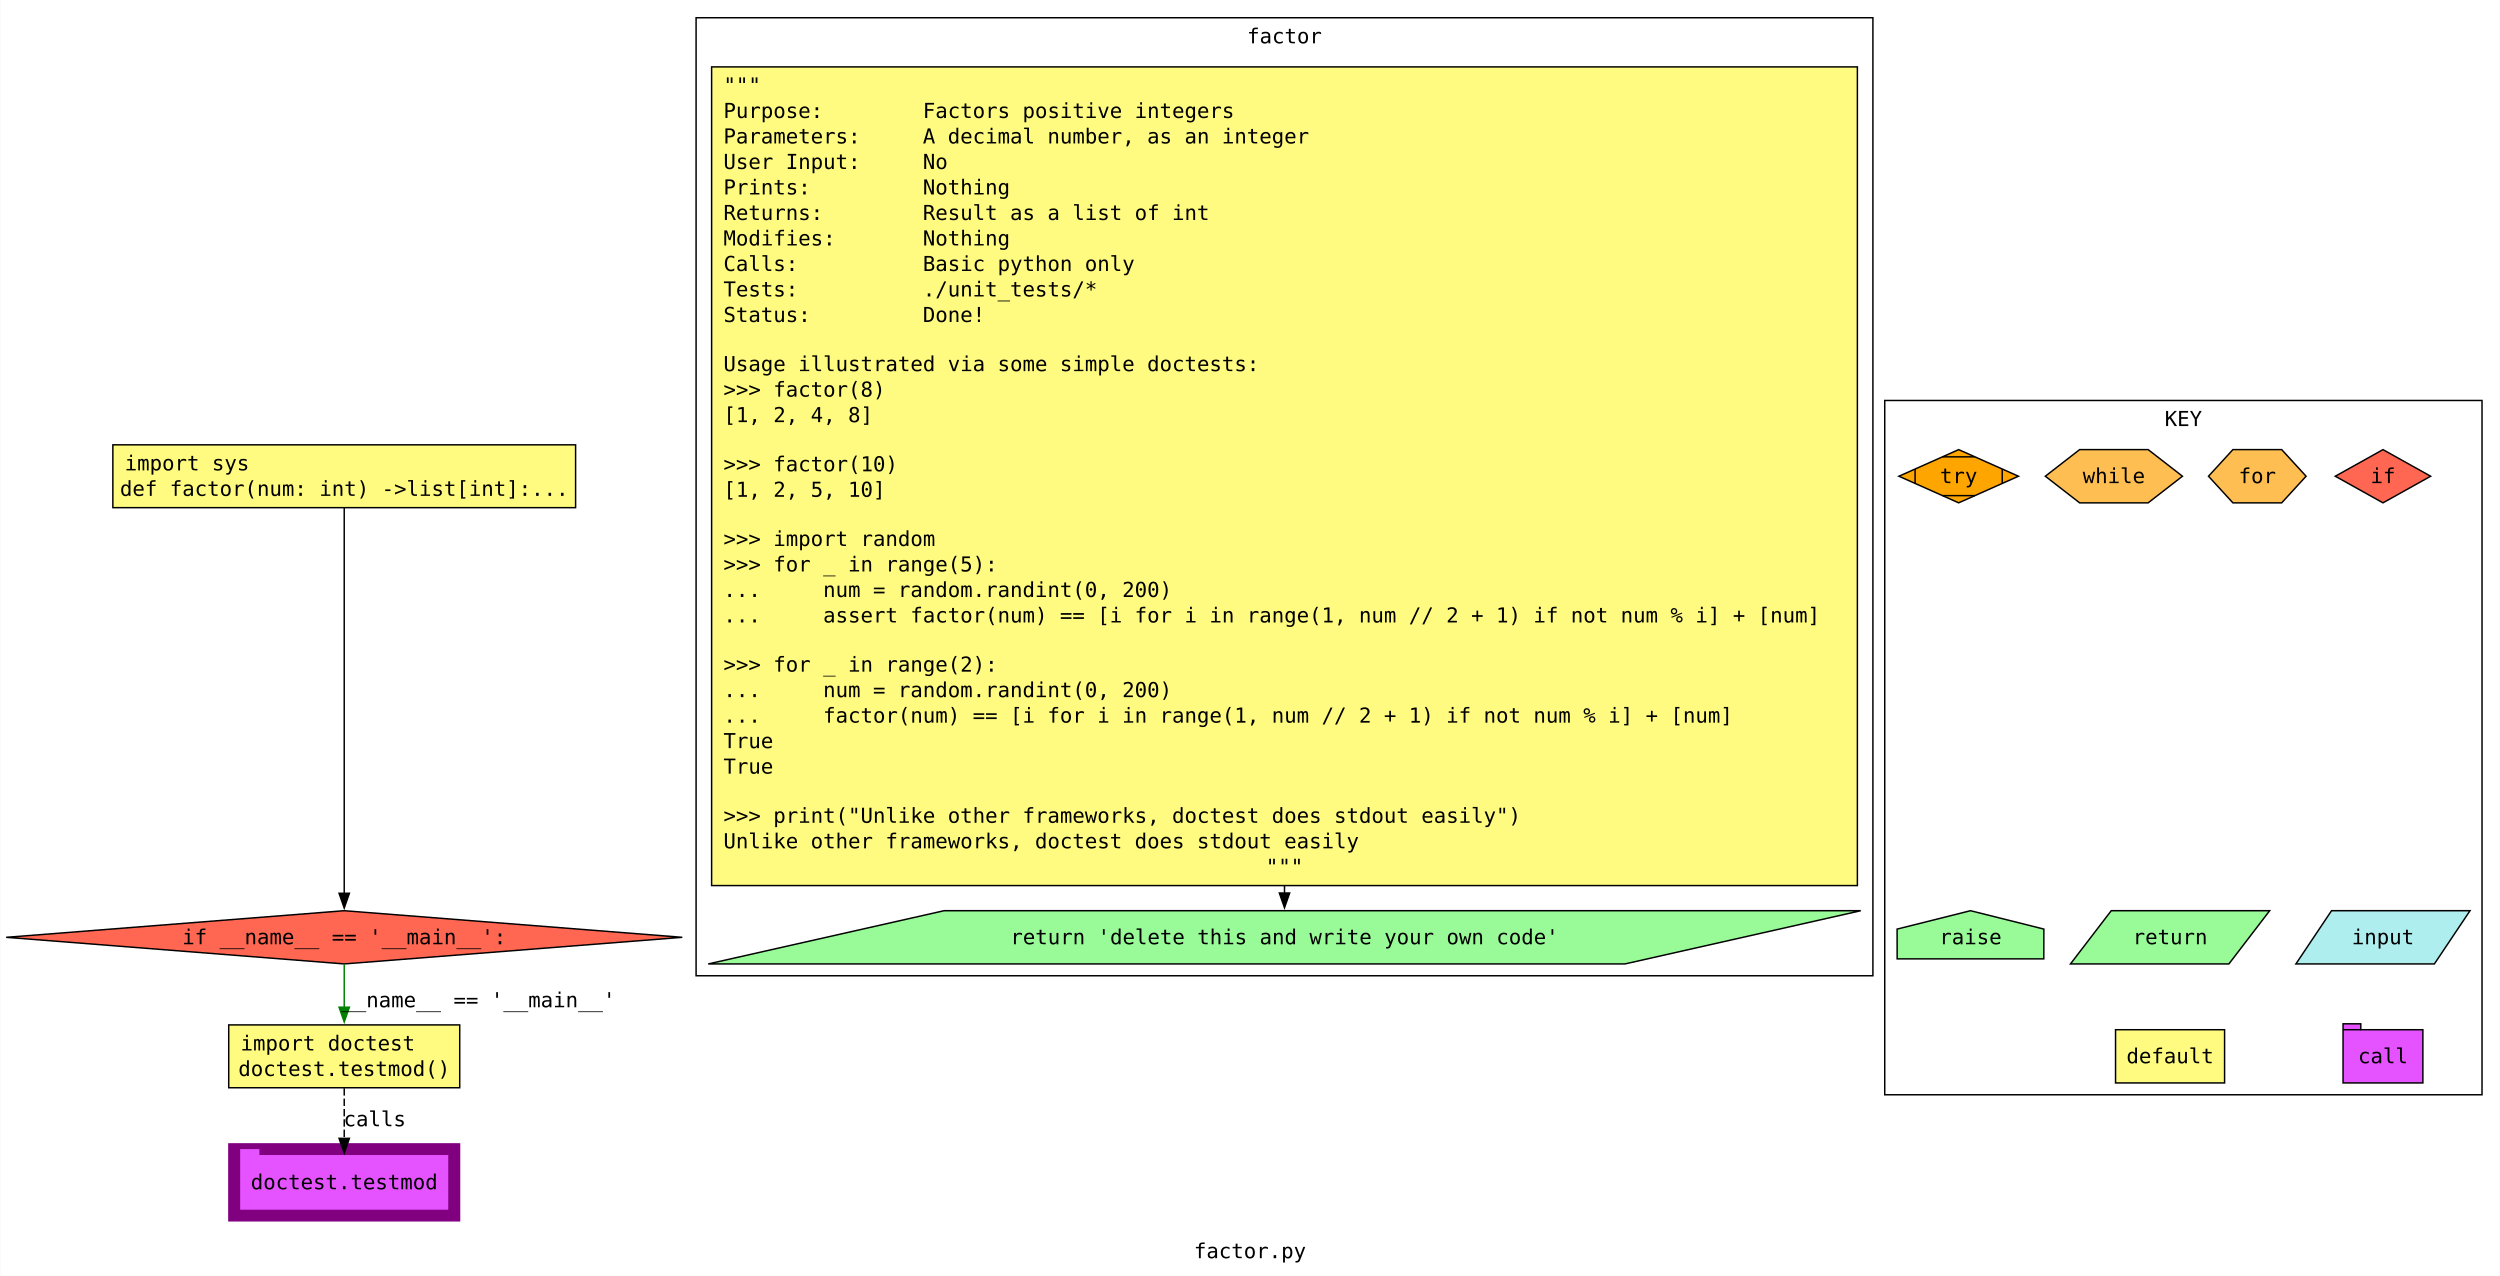
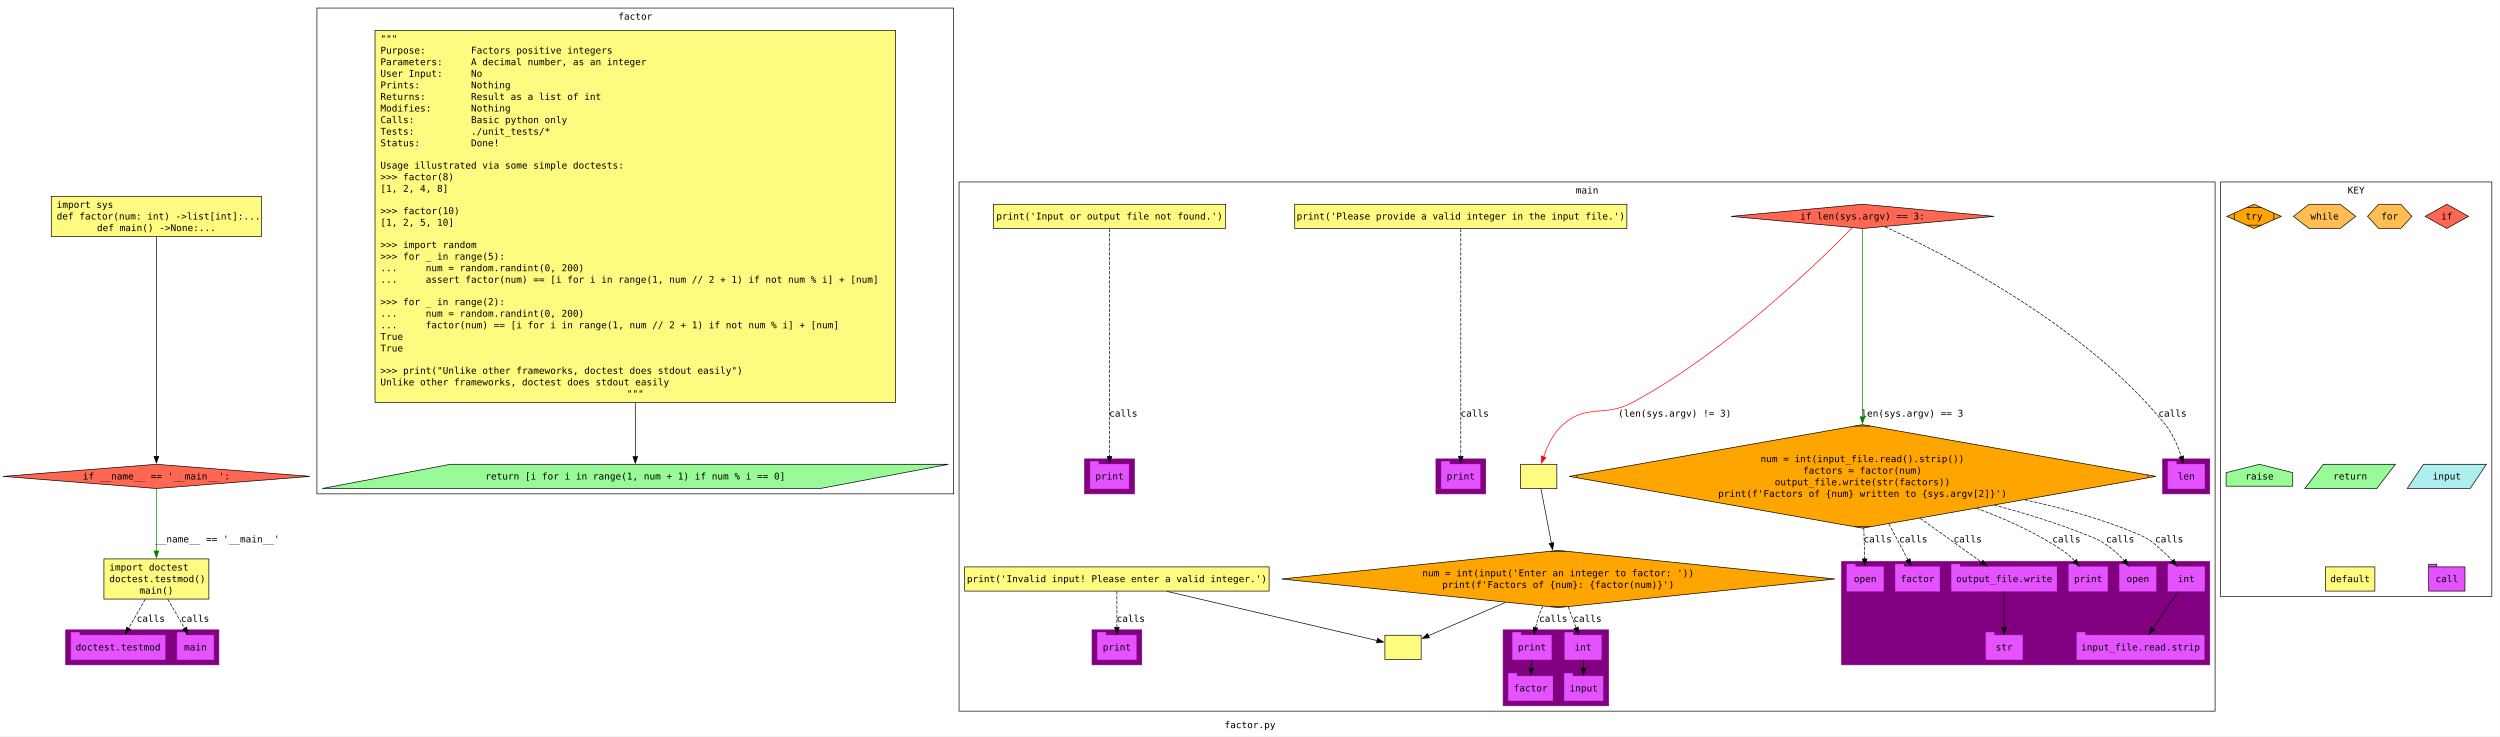
- <svg xmlns="http://www.w3.org/2000/svg" width="1691pt" height="863pt" viewBox="0.00 0.00 1690.67 863.00">
-   <g id="graph0" class="graph" transform="scale(1 1) rotate(0) translate(4 859)">
-     <polygon fill="white" stroke="none" points="-4,4 -4,-859 1686.67,-859 1686.67,4 -4,4" />
-     <text text-anchor="middle" x="841.33" y="-7.95" font-family="DejaVu Sans Mono" font-size="14.00">factor.py</text>
+ <svg xmlns="http://www.w3.org/2000/svg" width="3722pt" height="1096pt" viewBox="0.00 0.00 3721.67 1096.00">
+   <g id="graph0" class="graph" transform="scale(1 1) rotate(0) translate(4 1092)">
+     <polygon fill="white" stroke="none" points="-4,4 -4,-1092 3717.67,-1092 3717.67,4 -4,4" />
+     <text text-anchor="middle" x="1856.83" y="-7.95" font-family="DejaVu Sans Mono" font-size="14.00">factor.py</text>
    <g id="clust1" class="cluster">
-       <polygon fill="purple" stroke="purple" points="150.67,-33.25 150.67,-85.25 306.67,-85.25 306.67,-33.25 150.67,-33.25" />
+       <polygon fill="purple" stroke="purple" points="93.67,-102.25 93.67,-154.25 321.67,-154.25 321.67,-102.25 93.67,-102.25" />
    </g>
    <g id="clust2" class="cluster">
-       <polygon fill="none" stroke="black" points="466.67,-199 466.67,-847 1262.67,-847 1262.67,-199 466.67,-199" />
-       <text text-anchor="middle" x="864.67" y="-829.7" font-family="DejaVu Sans Mono" font-size="14.00">factor</text>
+       <polygon fill="none" stroke="black" points="467.67,-356.75 467.67,-1080 1415.67,-1080 1415.67,-356.75 467.67,-356.75" />
+       <text text-anchor="middle" x="941.67" y="-1062.7" font-family="DejaVu Sans Mono" font-size="14.00">factor</text>
    </g>
    <g id="clust3" class="cluster">
-       <polygon fill="none" stroke="black" points="1270.67,-118.5 1270.67,-588.12 1674.67,-588.12 1674.67,-118.5 1270.67,-118.5" />
-       <text text-anchor="middle" x="1472.67" y="-570.83" font-family="DejaVu Sans Mono" font-size="14.00">KEY</text>
+       <polygon fill="none" stroke="black" points="1423.67,-33.25 1423.67,-821.12 3293.67,-821.12 3293.67,-33.25 1423.67,-33.25" />
+       <text text-anchor="middle" x="2358.67" y="-803.83" font-family="DejaVu Sans Mono" font-size="14.00">main</text>
+     </g>
+     <g id="clust4" class="cluster">
+       <polygon fill="purple" stroke="purple" points="3215.67,-356.75 3215.67,-408.75 3285.67,-408.75 3285.67,-356.75 3215.67,-356.75" />
+     </g>
+     <g id="clust5" class="cluster">
+       <polygon fill="purple" stroke="purple" points="1621.67,-102.25 1621.67,-154.25 1695.67,-154.25 1695.67,-102.25 1621.67,-102.25" />
+     </g>
+     <g id="clust6" class="cluster">
+       <polygon fill="purple" stroke="purple" points="2233.67,-41.25 2233.67,-154.25 2390.67,-154.25 2390.67,-41.25 2233.67,-41.25" />
+     </g>
+     <g id="clust7" class="cluster">
+       <polygon fill="purple" stroke="purple" points="2133.67,-356.75 2133.67,-408.75 2207.67,-408.75 2207.67,-356.75 2133.67,-356.75" />
+     </g>
+     <g id="clust8" class="cluster">
+       <polygon fill="purple" stroke="purple" points="1610.67,-356.75 1610.67,-408.75 1684.67,-408.75 1684.67,-356.75 1610.67,-356.75" />
+     </g>
+     <g id="clust9" class="cluster">
+       <polygon fill="purple" stroke="purple" points="2737.67,-102.25 2737.67,-256 3285.67,-256 3285.67,-102.25 2737.67,-102.25" />
+     </g>
+     <g id="clust10" class="cluster">
+       <polygon fill="none" stroke="black" points="3301.67,-204 3301.67,-821.12 3705.67,-821.12 3705.67,-204 3301.67,-204" />
+       <text text-anchor="middle" x="3503.67" y="-803.83" font-family="DejaVu Sans Mono" font-size="14.00">KEY</text>
    </g>
    <g id="node1" class="node">
-       <polygon fill="#fffb81" stroke="black" points="385.17,-558.12 72.17,-558.12 72.17,-515.62 385.17,-515.62 385.17,-558.12" />
-       <text text-anchor="start" x="80.17" y="-540.83" font-family="DejaVu Sans Mono" font-size="14.00">import sys</text>
-       <text text-anchor="middle" x="228.67" y="-523.58" font-family="DejaVu Sans Mono" font-size="14.00">def factor(num: int) -&gt;list[int]:...</text>
+       <polygon fill="#fffb81" stroke="black" points="385.17,-799.75 72.17,-799.75 72.17,-740 385.17,-740 385.17,-799.75" />
+       <text text-anchor="start" x="80.17" y="-782.45" font-family="DejaVu Sans Mono" font-size="14.00">import sys</text>
+       <text text-anchor="start" x="80.17" y="-765.2" font-family="DejaVu Sans Mono" font-size="14.00">def factor(num: int) -&gt;list[int]:...</text>
+       <text text-anchor="middle" x="228.67" y="-747.95" font-family="DejaVu Sans Mono" font-size="14.00">def main() -&gt;None:...</text>
    </g>
    <g id="node2" class="node">
-       <polygon fill="#ff6752" stroke="black" points="228.67,-243 0,-225 228.67,-207 457.33,-225 228.67,-243" />
-       <text text-anchor="middle" x="228.67" y="-220.32" font-family="DejaVu Sans Mono" font-size="14.00">if __name__ == '__main__':</text>
+       <polygon fill="#ff6752" stroke="black" points="228.67,-400.75 0,-382.75 228.67,-364.75 457.33,-382.75 228.67,-400.75" />
+       <text text-anchor="middle" x="228.67" y="-378.07" font-family="DejaVu Sans Mono" font-size="14.00">if __name__ == '__main__':</text>
+     </g>
+     <g id="edge4" class="edge">
+       <path fill="none" stroke="black" d="M228.67,-739.61C228.67,-667.76 228.67,-483.35 228.67,-412.28" />
+       <polygon fill="black" stroke="black" points="232.17,-412.64 228.67,-402.64 225.17,-412.64 232.17,-412.64" />
+     </g>
+     <g id="node3" class="node">
+       <polygon fill="#fffb81" stroke="black" points="306.79,-259.88 150.54,-259.88 150.54,-200.12 306.79,-200.12 306.79,-259.88" />
+       <text text-anchor="start" x="158.54" y="-242.57" font-family="DejaVu Sans Mono" font-size="14.00">import doctest</text>
+       <text text-anchor="start" x="158.54" y="-225.32" font-family="DejaVu Sans Mono" font-size="14.00">doctest.testmod()</text>
+       <text text-anchor="middle" x="228.67" y="-208.07" font-family="DejaVu Sans Mono" font-size="14.00">main()</text>
    </g>
    <g id="edge3" class="edge">
-       <path fill="none" stroke="black" d="M228.67,-515.54C228.67,-461.9 228.67,-316.4 228.67,-254.5" />
-       <polygon fill="black" stroke="black" points="232.17,-254.8 228.67,-244.8 225.17,-254.8 232.17,-254.8" />
-     </g>
-     <g id="node3" class="node">
-       <polygon fill="#fffb81" stroke="black" points="306.79,-165.75 150.54,-165.75 150.54,-123.25 306.79,-123.25 306.79,-165.75" />
-       <text text-anchor="start" x="158.54" y="-148.45" font-family="DejaVu Sans Mono" font-size="14.00">import doctest</text>
-       <text text-anchor="middle" x="228.67" y="-131.2" font-family="DejaVu Sans Mono" font-size="14.00">doctest.testmod()</text>
+       <path fill="none" stroke="green" d="M228.67,-364.46C228.67,-341.9 228.67,-301.72 228.67,-271.32" />
+       <polygon fill="green" stroke="green" points="232.17,-271.72 228.67,-261.72 225.17,-271.72 232.17,-271.72" />
+       <text text-anchor="middle" x="319.42" y="-284.45" font-family="DejaVu Sans Mono" font-size="14.00">__name__ == '__main__'</text>
+     </g>
+     <g id="node4" class="node">
+       <polygon fill="#e552ff" stroke="#e552ff" points="241.54,-146.25 113.79,-146.25 113.79,-150.25 101.79,-150.25 101.79,-110.25 241.54,-110.25 241.54,-146.25" />
+       <polyline fill="none" stroke="#e552ff" points="101.79,-146.25 113.79,-146.25" />
+       <text text-anchor="middle" x="171.67" y="-123.58" font-family="DejaVu Sans Mono" font-size="14.00">doctest.testmod</text>
+     </g>
+     <g id="edge1" class="edge">
+       <path fill="none" stroke="black" stroke-dasharray="5,2" d="M212.03,-199.88C204.17,-186.13 194.85,-169.82 187.15,-156.34" />
+       <polygon fill="black" stroke="black" points="190.38,-154.94 182.37,-147.99 184.3,-158.41 190.38,-154.94" />
+       <text text-anchor="middle" x="220.29" y="-166.2" font-family="DejaVu Sans Mono" font-size="14.00">calls</text>
+     </g>
+     <g id="node5" class="node">
+       <polygon fill="#e552ff" stroke="#e552ff" points="313.67,-146.25 271.67,-146.25 271.67,-150.25 259.67,-150.25 259.67,-110.25 313.67,-110.25 313.67,-146.25" />
+       <polyline fill="none" stroke="#e552ff" points="259.67,-146.25 271.67,-146.25" />
+       <text text-anchor="middle" x="286.67" y="-123.58" font-family="DejaVu Sans Mono" font-size="14.00">main</text>
    </g>
    <g id="edge2" class="edge">
-       <path fill="none" stroke="green" d="M228.67,-206.58C228.67,-198.01 228.67,-187.4 228.67,-177.44" />
-       <polygon fill="green" stroke="green" points="232.17,-177.73 228.67,-167.73 225.17,-177.73 232.17,-177.73" />
-       <text text-anchor="middle" x="319.42" y="-177.7" font-family="DejaVu Sans Mono" font-size="14.00">__name__ == '__main__'</text>
-     </g>
-     <g id="node4" class="node">
-       <polygon fill="#e552ff" stroke="#e552ff" points="298.54,-77.25 170.79,-77.25 170.79,-81.25 158.79,-81.25 158.79,-41.25 298.54,-41.25 298.54,-77.25" />
-       <polyline fill="none" stroke="#e552ff" points="158.79,-77.25 170.79,-77.25" />
-       <text text-anchor="middle" x="228.67" y="-54.58" font-family="DejaVu Sans Mono" font-size="14.00">doctest.testmod</text>
-     </g>
-     <g id="edge1" class="edge">
-       <path fill="none" stroke="black" stroke-dasharray="5,2" d="M228.67,-122.92C228.67,-112.67 228.67,-100.1 228.67,-88.92" />
-       <polygon fill="black" stroke="black" points="232.17,-89.02 228.67,-79.02 225.17,-89.02 232.17,-89.02" />
-       <text text-anchor="middle" x="249.29" y="-97.2" font-family="DejaVu Sans Mono" font-size="14.00">calls</text>
-     </g>
-     <g id="node5" class="node">
-       <polygon fill="#fffb81" stroke="black" points="1252.17,-813.75 477.17,-813.75 477.17,-260 1252.17,-260 1252.17,-813.75" />
-       <text text-anchor="start" x="485.17" y="-796.45" font-family="DejaVu Sans Mono" font-size="14.00">"""</text>
-       <text text-anchor="start" x="485.17" y="-779.2" font-family="DejaVu Sans Mono" font-size="14.00">    Purpose:        Factors positive integers</text>
-       <text text-anchor="start" x="485.17" y="-761.95" font-family="DejaVu Sans Mono" font-size="14.00">    Parameters:     A decimal number, as an integer</text>
-       <text text-anchor="start" x="485.17" y="-744.7" font-family="DejaVu Sans Mono" font-size="14.00">    User Input:     No</text>
-       <text text-anchor="start" x="485.17" y="-727.45" font-family="DejaVu Sans Mono" font-size="14.00">    Prints:         Nothing</text>
-       <text text-anchor="start" x="485.17" y="-710.2" font-family="DejaVu Sans Mono" font-size="14.00">    Returns:        Result as a list of int</text>
-       <text text-anchor="start" x="485.17" y="-692.95" font-family="DejaVu Sans Mono" font-size="14.00">    Modifies:       Nothing</text>
-       <text text-anchor="start" x="485.17" y="-675.7" font-family="DejaVu Sans Mono" font-size="14.00">    Calls:          Basic python only</text>
-       <text text-anchor="start" x="485.17" y="-658.45" font-family="DejaVu Sans Mono" font-size="14.00">    Tests:          ./unit_tests/*</text>
-       <text text-anchor="start" x="485.17" y="-641.2" font-family="DejaVu Sans Mono" font-size="14.00">    Status:         Done!</text>
-       <text text-anchor="start" x="485.17" y="-607.95" font-family="DejaVu Sans Mono" font-size="14.00">    Usage illustrated via some simple doctests:</text>
-       <text text-anchor="start" x="485.17" y="-590.7" font-family="DejaVu Sans Mono" font-size="14.00">    &gt;&gt;&gt; factor(8)</text>
-       <text text-anchor="start" x="485.17" y="-573.45" font-family="DejaVu Sans Mono" font-size="14.00">    [1, 2, 4, 8]</text>
-       <text text-anchor="start" x="485.17" y="-540.2" font-family="DejaVu Sans Mono" font-size="14.00">    &gt;&gt;&gt; factor(10)</text>
-       <text text-anchor="start" x="485.17" y="-522.95" font-family="DejaVu Sans Mono" font-size="14.00">    [1, 2, 5, 10]</text>
-       <text text-anchor="start" x="485.17" y="-489.7" font-family="DejaVu Sans Mono" font-size="14.00">    &gt;&gt;&gt; import random</text>
-       <text text-anchor="start" x="485.17" y="-472.45" font-family="DejaVu Sans Mono" font-size="14.00">    &gt;&gt;&gt; for _ in range(5):</text>
-       <text text-anchor="start" x="485.17" y="-455.2" font-family="DejaVu Sans Mono" font-size="14.00">    ...     num = random.randint(0, 200)</text>
-       <text text-anchor="start" x="485.17" y="-437.95" font-family="DejaVu Sans Mono" font-size="14.00">    ...     assert factor(num) == [i for i in range(1, num // 2 + 1) if not num % i] + [num]</text>
-       <text text-anchor="start" x="485.17" y="-404.7" font-family="DejaVu Sans Mono" font-size="14.00">    &gt;&gt;&gt; for _ in range(2):</text>
-       <text text-anchor="start" x="485.17" y="-387.45" font-family="DejaVu Sans Mono" font-size="14.00">    ...     num = random.randint(0, 200)</text>
-       <text text-anchor="start" x="485.17" y="-370.2" font-family="DejaVu Sans Mono" font-size="14.00">    ...     factor(num) == [i for i in range(1, num // 2 + 1) if not num % i] + [num]</text>
-       <text text-anchor="start" x="485.17" y="-352.95" font-family="DejaVu Sans Mono" font-size="14.00">    True</text>
-       <text text-anchor="start" x="485.17" y="-335.7" font-family="DejaVu Sans Mono" font-size="14.00">    True</text>
-       <text text-anchor="start" x="485.17" y="-302.45" font-family="DejaVu Sans Mono" font-size="14.00">    &gt;&gt;&gt; print("Unlike other frameworks, doctest does stdout easily")</text>
-       <text text-anchor="start" x="485.17" y="-285.2" font-family="DejaVu Sans Mono" font-size="14.00">    Unlike other frameworks, doctest does stdout easily</text>
-       <text text-anchor="middle" x="864.67" y="-267.95" font-family="DejaVu Sans Mono" font-size="14.00">    """</text>
+       <path fill="none" stroke="black" stroke-dasharray="5,2" d="M245.6,-199.88C253.59,-186.13 263.07,-169.82 270.91,-156.34" />
+       <polygon fill="black" stroke="black" points="273.77,-158.39 275.77,-147.99 267.72,-154.87 273.77,-158.39" />
+       <text text-anchor="middle" x="286.29" y="-166.2" font-family="DejaVu Sans Mono" font-size="14.00">calls</text>
    </g>
    <g id="node6" class="node">
-       <polygon fill="#98fb98" stroke="black" points="1254.47,-243 634.38,-243 474.86,-207 1094.95,-207 1254.47,-243" />
-       <text text-anchor="middle" x="864.67" y="-220.32" font-family="DejaVu Sans Mono" font-size="14.00">return 'delete this and write your own code'</text>
-     </g>
-     <g id="edge4" class="edge">
-       <path fill="none" stroke="black" d="M864.67,-259.75C864.67,-258.02 864.67,-256.35 864.67,-254.73" />
-       <polygon fill="black" stroke="black" points="868.17,-254.98 864.67,-244.98 861.17,-254.98 868.17,-254.98" />
+       <polygon fill="#fffb81" stroke="black" points="1329.17,-1046.75 554.17,-1046.75 554.17,-493 1329.17,-493 1329.17,-1046.75" />
+       <text text-anchor="start" x="562.17" y="-1029.45" font-family="DejaVu Sans Mono" font-size="14.00">"""</text>
+       <text text-anchor="start" x="562.17" y="-1012.2" font-family="DejaVu Sans Mono" font-size="14.00">    Purpose:        Factors positive integers</text>
+       <text text-anchor="start" x="562.17" y="-994.95" font-family="DejaVu Sans Mono" font-size="14.00">    Parameters:     A decimal number, as an integer</text>
+       <text text-anchor="start" x="562.17" y="-977.7" font-family="DejaVu Sans Mono" font-size="14.00">    User Input:     No</text>
+       <text text-anchor="start" x="562.17" y="-960.45" font-family="DejaVu Sans Mono" font-size="14.00">    Prints:         Nothing</text>
+       <text text-anchor="start" x="562.17" y="-943.2" font-family="DejaVu Sans Mono" font-size="14.00">    Returns:        Result as a list of int</text>
+       <text text-anchor="start" x="562.17" y="-925.95" font-family="DejaVu Sans Mono" font-size="14.00">    Modifies:       Nothing</text>
+       <text text-anchor="start" x="562.17" y="-908.7" font-family="DejaVu Sans Mono" font-size="14.00">    Calls:          Basic python only</text>
+       <text text-anchor="start" x="562.17" y="-891.45" font-family="DejaVu Sans Mono" font-size="14.00">    Tests:          ./unit_tests/*</text>
+       <text text-anchor="start" x="562.17" y="-874.2" font-family="DejaVu Sans Mono" font-size="14.00">    Status:         Done!</text>
+       <text text-anchor="start" x="562.17" y="-840.95" font-family="DejaVu Sans Mono" font-size="14.00">    Usage illustrated via some simple doctests:</text>
+       <text text-anchor="start" x="562.17" y="-823.7" font-family="DejaVu Sans Mono" font-size="14.00">    &gt;&gt;&gt; factor(8)</text>
+       <text text-anchor="start" x="562.17" y="-806.45" font-family="DejaVu Sans Mono" font-size="14.00">    [1, 2, 4, 8]</text>
+       <text text-anchor="start" x="562.17" y="-773.2" font-family="DejaVu Sans Mono" font-size="14.00">    &gt;&gt;&gt; factor(10)</text>
+       <text text-anchor="start" x="562.17" y="-755.95" font-family="DejaVu Sans Mono" font-size="14.00">    [1, 2, 5, 10]</text>
+       <text text-anchor="start" x="562.17" y="-722.7" font-family="DejaVu Sans Mono" font-size="14.00">    &gt;&gt;&gt; import random</text>
+       <text text-anchor="start" x="562.17" y="-705.45" font-family="DejaVu Sans Mono" font-size="14.00">    &gt;&gt;&gt; for _ in range(5):</text>
+       <text text-anchor="start" x="562.17" y="-688.2" font-family="DejaVu Sans Mono" font-size="14.00">    ...     num = random.randint(0, 200)</text>
+       <text text-anchor="start" x="562.17" y="-670.95" font-family="DejaVu Sans Mono" font-size="14.00">    ...     assert factor(num) == [i for i in range(1, num // 2 + 1) if not num % i] + [num]</text>
+       <text text-anchor="start" x="562.17" y="-637.7" font-family="DejaVu Sans Mono" font-size="14.00">    &gt;&gt;&gt; for _ in range(2):</text>
+       <text text-anchor="start" x="562.17" y="-620.45" font-family="DejaVu Sans Mono" font-size="14.00">    ...     num = random.randint(0, 200)</text>
+       <text text-anchor="start" x="562.17" y="-603.2" font-family="DejaVu Sans Mono" font-size="14.00">    ...     factor(num) == [i for i in range(1, num // 2 + 1) if not num % i] + [num]</text>
+       <text text-anchor="start" x="562.17" y="-585.95" font-family="DejaVu Sans Mono" font-size="14.00">    True</text>
+       <text text-anchor="start" x="562.17" y="-568.7" font-family="DejaVu Sans Mono" font-size="14.00">    True</text>
+       <text text-anchor="start" x="562.17" y="-535.45" font-family="DejaVu Sans Mono" font-size="14.00">    &gt;&gt;&gt; print("Unlike other frameworks, doctest does stdout easily")</text>
+       <text text-anchor="start" x="562.17" y="-518.2" font-family="DejaVu Sans Mono" font-size="14.00">    Unlike other frameworks, doctest does stdout easily</text>
+       <text text-anchor="middle" x="941.67" y="-500.95" font-family="DejaVu Sans Mono" font-size="14.00">    """</text>
    </g>
    <g id="node7" class="node">
-       <polygon fill="#afeeee" stroke="black" points="1666.55,-243 1572.88,-243 1548.78,-207 1642.45,-207 1666.55,-243" />
-       <text text-anchor="middle" x="1607.67" y="-220.32" font-family="DejaVu Sans Mono" font-size="14.00">input</text>
+       <polygon fill="#98fb98" stroke="black" points="1407.83,-400.75 666.26,-400.75 475.5,-364.75 1217.07,-364.75 1407.83,-400.75" />
+       <text text-anchor="middle" x="941.67" y="-378.07" font-family="DejaVu Sans Mono" font-size="14.00">return [i for i in range(1, num + 1) if num % i == 0]</text>
+     </g>
+     <g id="edge5" class="edge">
+       <path fill="none" stroke="black" d="M941.67,-492.57C941.67,-460.3 941.67,-431.93 941.67,-412.26" />
+       <polygon fill="black" stroke="black" points="945.17,-412.41 941.67,-402.41 938.17,-412.41 945.17,-412.41" />
+     </g>
+     <g id="node8" class="node">
+       <polygon fill="#ff6752" stroke="black" points="2768.67,-787.88 2572.74,-769.88 2768.67,-751.88 2964.59,-769.88 2768.67,-787.88" />
+       <text text-anchor="middle" x="2768.67" y="-765.2" font-family="DejaVu Sans Mono" font-size="14.00">if len(sys.argv) == 3:</text>
+     </g>
+     <g id="node9" class="node">
+       <polygon fill="#e552ff" stroke="#e552ff" points="3277.67,-400.75 3235.67,-400.75 3235.67,-404.75 3223.67,-404.75 3223.67,-364.75 3277.67,-364.75 3277.67,-400.75" />
+       <polyline fill="none" stroke="#e552ff" points="3223.67,-400.75 3235.67,-400.75" />
+       <text text-anchor="middle" x="3250.67" y="-378.07" font-family="DejaVu Sans Mono" font-size="14.00">len</text>
+     </g>
+     <g id="edge6" class="edge">
+       <path fill="none" stroke="black" stroke-dasharray="5,2" d="M2801.88,-754.45C2883.89,-717.29 3098.11,-610.5 3219.67,-459.75 3230.86,-445.87 3238.51,-427.41 3243.42,-412.15" />
+       <polygon fill="black" stroke="black" points="3246.73,-413.28 3246.21,-402.69 3240.02,-411.29 3246.73,-413.28" />
+       <text text-anchor="middle" x="3230.29" y="-471.7" font-family="DejaVu Sans Mono" font-size="14.00">calls</text>
+     </g>
+     <g id="node10" class="node">
+       <polygon fill="#fffb81" stroke="black" points="2313.67,-400.75 2259.67,-400.75 2259.67,-364.75 2313.67,-364.75 2313.67,-400.75" />
+     </g>
+     <g id="edge15" class="edge">
+       <path fill="none" stroke="red" d="M2753.49,-753.05C2708.15,-706.6 2568.04,-569.15 2426.67,-493 2383.94,-469.99 2359.18,-491.71 2322.67,-459.75 2308.43,-447.29 2299.39,-427.98 2293.92,-411.94" />
+       <polygon fill="red" stroke="red" points="2297.28,-410.96 2291,-402.43 2290.59,-413.02 2297.28,-410.96" />
+       <text text-anchor="middle" x="2489.17" y="-471.7" font-family="DejaVu Sans Mono" font-size="14.00">(len(sys.argv) != 3)</text>
+     </g>
+     <g id="node19" class="node">
+       <polygon fill="orange" stroke="black" points="2768.67,-459.75 2331.92,-382.75 2768.67,-305.75 3205.42,-382.75 2768.67,-459.75" />
+       <polyline fill="none" stroke="black" points="2343.73,-384.83 2343.73,-380.67" />
+       <polyline fill="none" stroke="black" points="2756.85,-307.83 2780.48,-307.83" />
+       <polyline fill="none" stroke="black" points="3193.6,-380.67 3193.6,-384.83" />
+       <polyline fill="none" stroke="black" points="2780.48,-457.67 2756.85,-457.67" />
+       <text text-anchor="middle" x="2768.67" y="-403.95" font-family="DejaVu Sans Mono" font-size="14.00">num = int(input_file.read().strip())</text>
+       <text text-anchor="middle" x="2768.67" y="-386.7" font-family="DejaVu Sans Mono" font-size="14.00">factors = factor(num)</text>
+       <text text-anchor="middle" x="2768.67" y="-369.45" font-family="DejaVu Sans Mono" font-size="14.00">output_file.write(str(factors))</text>
+       <text text-anchor="middle" x="2768.67" y="-352.2" font-family="DejaVu Sans Mono" font-size="14.00">print(f'Factors of {num} written to {sys.argv[2]}')</text>
+     </g>
+     <g id="edge26" class="edge">
+       <path fill="none" stroke="green" d="M2768.67,-751.58C2768.67,-703.18 2768.67,-563.84 2768.67,-471.24" />
+       <polygon fill="green" stroke="green" points="2772.17,-471.42 2768.67,-461.42 2765.17,-471.42 2772.17,-471.42" />
+       <text text-anchor="middle" x="2842.92" y="-471.7" font-family="DejaVu Sans Mono" font-size="14.00">len(sys.argv) == 3</text>
+     </g>
+     <g id="node11" class="node">
+       <polygon fill="orange" stroke="black" points="2315.67,-272.5 1903.67,-230 2315.67,-187.5 2727.67,-230 2315.67,-272.5" />
+       <polyline fill="none" stroke="black" points="1915.6,-231.23 1915.6,-228.77" />
+       <polyline fill="none" stroke="black" points="2303.73,-188.73 2327.6,-188.73" />
+       <polyline fill="none" stroke="black" points="2715.73,-228.77 2715.73,-231.23" />
+       <polyline fill="none" stroke="black" points="2327.6,-271.27 2303.73,-271.27" />
+       <text text-anchor="middle" x="2315.67" y="-233.95" font-family="DejaVu Sans Mono" font-size="14.00">num = int(input('Enter an integer to factor: '))</text>
+       <text text-anchor="middle" x="2315.67" y="-216.7" font-family="DejaVu Sans Mono" font-size="14.00">print(f'Factors of {num}: {factor(num)}')</text>
+     </g>
+     <g id="edge14" class="edge">
+       <path fill="none" stroke="black" d="M2289.99,-364.46C2293.79,-344.73 2300.18,-311.52 2305.63,-283.17" />
+       <polygon fill="black" stroke="black" points="2309.01,-284.14 2307.46,-273.66 2302.13,-282.82 2309.01,-284.14" />
+     </g>
+     <g id="node14" class="node">
+       <polygon fill="#fffb81" stroke="black" points="2111.67,-146.25 2057.67,-146.25 2057.67,-110.25 2111.67,-110.25 2111.67,-146.25" />
+     </g>
+     <g id="edge13" class="edge">
+       <path fill="none" stroke="black" d="M2237.46,-195.23C2198.59,-178.44 2153.4,-158.93 2122.31,-145.5" />
+       <polygon fill="black" stroke="black" points="2123.89,-142.37 2113.32,-141.62 2121.11,-148.8 2123.89,-142.37" />
+     </g>
+     <g id="node15" class="node">
+       <polygon fill="#e552ff" stroke="#e552ff" points="2379.67,-146.25 2337.67,-146.25 2337.67,-150.25 2325.67,-150.25 2325.67,-110.25 2379.67,-110.25 2379.67,-146.25" />
+       <polyline fill="none" stroke="#e552ff" points="2325.67,-146.25 2337.67,-146.25" />
+       <text text-anchor="middle" x="2352.67" y="-123.58" font-family="DejaVu Sans Mono" font-size="14.00">int</text>
+     </g>
+     <g id="edge9" class="edge">
+       <path fill="none" stroke="black" stroke-dasharray="5,2" d="M2330.61,-188.72C2334.53,-178.14 2338.67,-166.98 2342.3,-157.21" />
+       <polygon fill="black" stroke="black" points="2345.54,-158.52 2345.74,-147.92 2338.98,-156.08 2345.54,-158.52" />
+       <text text-anchor="middle" x="2359.29" y="-166.2" font-family="DejaVu Sans Mono" font-size="14.00">calls</text>
+     </g>
+     <g id="node16" class="node">
+       <polygon fill="#e552ff" stroke="#e552ff" points="2305.29,-146.25 2260.04,-146.25 2260.04,-150.25 2248.04,-150.25 2248.04,-110.25 2305.29,-110.25 2305.29,-146.25" />
+       <polyline fill="none" stroke="#e552ff" points="2248.04,-146.25 2260.04,-146.25" />
+       <text text-anchor="middle" x="2276.67" y="-123.58" font-family="DejaVu Sans Mono" font-size="14.00">print</text>
+     </g>
+     <g id="edge10" class="edge">
+       <path fill="none" stroke="black" stroke-dasharray="5,2" d="M2292.68,-189.47C2291.13,-186.15 2289.68,-182.8 2288.42,-179.5 2285.75,-172.56 2283.58,-164.83 2281.86,-157.57" />
+       <polygon fill="black" stroke="black" points="2285.29,-156.87 2279.78,-147.83 2278.45,-158.34 2285.29,-156.87" />
+       <text text-anchor="middle" x="2308.29" y="-166.2" font-family="DejaVu Sans Mono" font-size="14.00">calls</text>
    </g>
    <g id="node12" class="node">
-       <polygon fill="#e552ff" stroke="black" points="1634.67,-162.5 1592.67,-162.5 1592.67,-166.5 1580.67,-166.5 1580.67,-126.5 1634.67,-126.5 1634.67,-162.5" />
-       <polyline fill="none" stroke="black" points="1580.67,-162.5 1592.67,-162.5" />
-       <text text-anchor="middle" x="1607.67" y="-139.82" font-family="DejaVu Sans Mono" font-size="14.00">call</text>
-     </g>
-     <g id="node8" class="node">
-       <polygon fill="#fffb81" stroke="black" points="1500.54,-162.5 1426.79,-162.5 1426.79,-126.5 1500.54,-126.5 1500.54,-162.5" />
-       <text text-anchor="middle" x="1463.67" y="-139.82" font-family="DejaVu Sans Mono" font-size="14.00">default</text>
-     </g>
-     <g id="node9" class="node">
-       <polygon fill="#ff6752" stroke="black" points="1607.67,-554.88 1575.42,-536.88 1607.67,-518.88 1639.91,-536.88 1607.67,-554.88" />
-       <text text-anchor="middle" x="1607.67" y="-532.2" font-family="DejaVu Sans Mono" font-size="14.00">if</text>
-     </g>
-     <g id="node10" class="node">
-       <polygon fill="#ffbe52" stroke="black" points="1555.67,-536.88 1539.17,-554.88 1506.16,-554.88 1489.66,-536.88 1506.16,-518.88 1539.17,-518.88 1555.67,-536.88" />
-       <text text-anchor="middle" x="1522.67" y="-532.2" font-family="DejaVu Sans Mono" font-size="14.00">for</text>
+       <polygon fill="#fffb81" stroke="black" points="1885.29,-248 1432.04,-248 1432.04,-212 1885.29,-212 1885.29,-248" />
+       <text text-anchor="middle" x="1658.67" y="-225.32" font-family="DejaVu Sans Mono" font-size="14.00">print('Invalid input! Please enter a valid integer.')</text>
    </g>
    <g id="node13" class="node">
-       <polygon fill="#98fb98" stroke="black" points="1531.03,-243 1423.87,-243 1396.3,-207 1503.46,-207 1531.03,-243" />
-       <text text-anchor="middle" x="1463.67" y="-220.32" font-family="DejaVu Sans Mono" font-size="14.00">return</text>
-     </g>
-     <g id="node11" class="node">
-       <polygon fill="#ffbe52" stroke="black" points="1472.04,-536.88 1448.85,-554.88 1402.48,-554.88 1379.29,-536.88 1402.48,-518.88 1448.85,-518.88 1472.04,-536.88" />
-       <text text-anchor="middle" x="1425.67" y="-532.2" font-family="DejaVu Sans Mono" font-size="14.00">while</text>
-     </g>
-     <g id="node14" class="node">
-       <polygon fill="orange" stroke="black" points="1320.67,-554.88 1280.24,-536.88 1320.67,-518.88 1361.09,-536.88 1320.67,-554.88" />
-       <polyline fill="none" stroke="black" points="1291.2,-541.76 1291.2,-531.99" />
-       <polyline fill="none" stroke="black" points="1309.7,-523.76 1331.63,-523.76" />
-       <polyline fill="none" stroke="black" points="1350.13,-531.99 1350.13,-541.76" />
-       <polyline fill="none" stroke="black" points="1331.63,-549.99 1309.7,-549.99" />
-       <text text-anchor="middle" x="1320.67" y="-532.2" font-family="DejaVu Sans Mono" font-size="14.00">try</text>
-     </g>
-     <g id="node15" class="node">
-       <polygon fill="#98fb98" stroke="black" points="1378.31,-230.56 1328.67,-243 1279.03,-230.56 1279.07,-210.44 1378.26,-210.44 1378.31,-230.56" />
-       <text text-anchor="middle" x="1328.67" y="-220.32" font-family="DejaVu Sans Mono" font-size="14.00">raise</text>
+       <polygon fill="#e552ff" stroke="#e552ff" points="1687.29,-146.25 1642.04,-146.25 1642.04,-150.25 1630.04,-150.25 1630.04,-110.25 1687.29,-110.25 1687.29,-146.25" />
+       <polyline fill="none" stroke="#e552ff" points="1630.04,-146.25 1642.04,-146.25" />
+       <text text-anchor="middle" x="1658.67" y="-123.58" font-family="DejaVu Sans Mono" font-size="14.00">print</text>
+     </g>
+     <g id="edge7" class="edge">
+       <path fill="none" stroke="black" stroke-dasharray="5,2" d="M1658.67,-211.62C1658.67,-196.82 1658.67,-175.25 1658.67,-157.9" />
+       <polygon fill="black" stroke="black" points="1662.17,-157.94 1658.67,-147.94 1655.17,-157.94 1662.17,-157.94" />
+       <text text-anchor="middle" x="1679.29" y="-166.2" font-family="DejaVu Sans Mono" font-size="14.00">calls</text>
+     </g>
+     <g id="edge8" class="edge">
+       <path fill="none" stroke="black" d="M1733.36,-211.51C1824.68,-190.13 1975.75,-154.75 2046.24,-138.25" />
+       <polygon fill="black" stroke="black" points="2046.82,-141.71 2055.76,-136.02 2045.23,-134.89 2046.82,-141.71" />
+     </g>
+     <g id="node17" class="node">
+       <polygon fill="#e552ff" stroke="#e552ff" points="2382.29,-85.25 2337.04,-85.25 2337.04,-89.25 2325.04,-89.25 2325.04,-49.25 2382.29,-49.25 2382.29,-85.25" />
+       <polyline fill="none" stroke="#e552ff" points="2325.04,-85.25 2337.04,-85.25" />
+       <text text-anchor="middle" x="2353.67" y="-62.58" font-family="DejaVu Sans Mono" font-size="14.00">input</text>
+     </g>
+     <g id="edge11" class="edge">
+       <path fill="none" stroke="black" d="M2352.96,-109.87C2353.03,-105.82 2353.1,-101.41 2353.18,-97.02" />
+       <polygon fill="black" stroke="black" points="2356.67,-97.28 2353.34,-87.23 2349.68,-97.17 2356.67,-97.28" />
+     </g>
+     <g id="node18" class="node">
+       <polygon fill="#e552ff" stroke="#e552ff" points="2307.42,-85.25 2253.92,-85.25 2253.92,-89.25 2241.92,-89.25 2241.92,-49.25 2307.42,-49.25 2307.42,-85.25" />
+       <polyline fill="none" stroke="#e552ff" points="2241.92,-85.25 2253.92,-85.25" />
+       <text text-anchor="middle" x="2274.67" y="-62.58" font-family="DejaVu Sans Mono" font-size="14.00">factor</text>
+     </g>
+     <g id="edge12" class="edge">
+       <path fill="none" stroke="black" d="M2276.08,-109.87C2275.94,-105.82 2275.79,-101.41 2275.64,-97.02" />
+       <polygon fill="black" stroke="black" points="2279.15,-97.1 2275.31,-87.23 2272.15,-97.34 2279.15,-97.1" />
+     </g>
+     <g id="node24" class="node">
+       <polygon fill="#e552ff" stroke="#e552ff" points="3205.67,-248 3163.67,-248 3163.67,-252 3151.67,-252 3151.67,-212 3205.67,-212 3205.67,-248" />
+       <polyline fill="none" stroke="#e552ff" points="3151.67,-248 3163.67,-248" />
+       <text text-anchor="middle" x="3178.67" y="-225.32" font-family="DejaVu Sans Mono" font-size="14.00">open</text>
+     </g>
+     <g id="edge18" class="edge">
+       <path fill="none" stroke="black" stroke-dasharray="5,2" d="M2965.05,-340.03C3009.03,-328.34 3054.98,-314.22 3096.67,-297.75 3118.36,-289.18 3124.52,-287.15 3142.67,-272.5 3148.32,-267.94 3153.79,-262.42 3158.69,-256.92" />
+       <polygon fill="black" stroke="black" points="3161.11,-259.48 3164.89,-249.58 3155.76,-254.96 3161.11,-259.48" />
+       <text text-anchor="middle" x="3152.29" y="-284.45" font-family="DejaVu Sans Mono" font-size="14.00">calls</text>
+     </g>
+     <g id="node25" class="node">
+       <polygon fill="#e552ff" stroke="#e552ff" points="3277.67,-248 3235.67,-248 3235.67,-252 3223.67,-252 3223.67,-212 3277.67,-212 3277.67,-248" />
+       <polyline fill="none" stroke="#e552ff" points="3223.67,-248 3235.67,-248" />
+       <text text-anchor="middle" x="3250.67" y="-225.32" font-family="DejaVu Sans Mono" font-size="14.00">int</text>
+     </g>
+     <g id="edge19" class="edge">
+       <path fill="none" stroke="black" stroke-dasharray="5,2" d="M3010.33,-347.92C3066.19,-335.77 3124.51,-319.48 3176.67,-297.75 3195.38,-289.95 3199.44,-285.89 3214.67,-272.5 3220.12,-267.7 3225.51,-262.09 3230.4,-256.57" />
+       <polygon fill="black" stroke="black" points="3232.81,-259.14 3236.62,-249.26 3227.47,-254.61 3232.81,-259.14" />
+       <text text-anchor="middle" x="3225.29" y="-284.45" font-family="DejaVu Sans Mono" font-size="14.00">calls</text>
+     </g>
+     <g id="node26" class="node">
+       <polygon fill="#e552ff" stroke="#e552ff" points="2799.67,-248 2757.67,-248 2757.67,-252 2745.67,-252 2745.67,-212 2799.67,-212 2799.67,-248" />
+       <polyline fill="none" stroke="#e552ff" points="2745.67,-248 2757.67,-248" />
+       <text text-anchor="middle" x="2772.67" y="-225.32" font-family="DejaVu Sans Mono" font-size="14.00">open</text>
+     </g>
+     <g id="edge20" class="edge">
+       <path fill="none" stroke="black" stroke-dasharray="5,2" d="M2770.68,-305.93C2771.12,-289.43 2771.55,-272.95 2771.9,-259.67" />
+       <polygon fill="black" stroke="black" points="2775.4,-260.06 2772.16,-249.98 2768.4,-259.88 2775.4,-260.06" />
+       <text text-anchor="middle" x="2791.29" y="-284.45" font-family="DejaVu Sans Mono" font-size="14.00">calls</text>
+     </g>
+     <g id="node27" class="node">
+       <polygon fill="#e552ff" stroke="#e552ff" points="2883.42,-248 2829.92,-248 2829.92,-252 2817.92,-252 2817.92,-212 2883.42,-212 2883.42,-248" />
+       <polyline fill="none" stroke="#e552ff" points="2817.92,-248 2829.92,-248" />
+       <text text-anchor="middle" x="2850.67" y="-225.32" font-family="DejaVu Sans Mono" font-size="14.00">factor</text>
+     </g>
+     <g id="edge21" class="edge">
+       <path fill="none" stroke="black" stroke-dasharray="5,2" d="M2807.8,-312.16C2810.47,-307.29 2813.12,-302.45 2815.67,-297.75 2822.66,-284.85 2830.24,-270.44 2836.55,-258.32" />
+       <polygon fill="black" stroke="black" points="2839.53,-260.19 2841.03,-249.7 2833.32,-256.96 2839.53,-260.19" />
+       <text text-anchor="middle" x="2844.29" y="-284.45" font-family="DejaVu Sans Mono" font-size="14.00">calls</text>
+     </g>
+     <g id="node28" class="node">
+       <polygon fill="#e552ff" stroke="#e552ff" points="3057.79,-248 2913.54,-248 2913.54,-252 2901.54,-252 2901.54,-212 3057.79,-212 3057.79,-248" />
+       <polyline fill="none" stroke="#e552ff" points="2901.54,-248 2913.54,-248" />
+       <text text-anchor="middle" x="2979.67" y="-225.32" font-family="DejaVu Sans Mono" font-size="14.00">output_file.write</text>
+     </g>
+     <g id="edge22" class="edge">
+       <path fill="none" stroke="black" stroke-dasharray="5,2" d="M2854.49,-320.43C2886.72,-297.41 2921.49,-272.56 2946.19,-254.92" />
+       <polygon fill="black" stroke="black" points="2948.13,-257.83 2954.23,-249.17 2944.06,-252.14 2948.13,-257.83" />
+       <text text-anchor="middle" x="2925.29" y="-284.45" font-family="DejaVu Sans Mono" font-size="14.00">calls</text>
+     </g>
+     <g id="node29" class="node">
+       <polygon fill="#e552ff" stroke="#e552ff" points="3133.29,-248 3088.04,-248 3088.04,-252 3076.04,-252 3076.04,-212 3133.29,-212 3133.29,-248" />
+       <polyline fill="none" stroke="#e552ff" points="3076.04,-248 3088.04,-248" />
+       <text text-anchor="middle" x="3104.67" y="-225.32" font-family="DejaVu Sans Mono" font-size="14.00">print</text>
+     </g>
+     <g id="edge23" class="edge">
+       <path fill="none" stroke="black" stroke-dasharray="5,2" d="M2938.62,-335.25C2982.37,-319.13 3027.99,-298.42 3066.67,-272.5 3073.21,-268.12 3079.4,-262.38 3084.81,-256.57" />
+       <polygon fill="black" stroke="black" points="3087.21,-259.15 3091.14,-249.31 3081.93,-254.55 3087.21,-259.15" />
+       <text text-anchor="middle" x="3072.29" y="-284.45" font-family="DejaVu Sans Mono" font-size="14.00">calls</text>
+     </g>
+     <g id="node20" class="node">
+       <polygon fill="#fffb81" stroke="black" points="2417.92,-787.88 1923.42,-787.88 1923.42,-751.88 2417.92,-751.88 2417.92,-787.88" />
+       <text text-anchor="middle" x="2170.67" y="-765.2" font-family="DejaVu Sans Mono" font-size="14.00">print('Please provide a valid integer in the input file.')</text>
+     </g>
+     <g id="node21" class="node">
+       <polygon fill="#e552ff" stroke="#e552ff" points="2199.29,-400.75 2154.04,-400.75 2154.04,-404.75 2142.04,-404.75 2142.04,-364.75 2199.29,-364.75 2199.29,-400.75" />
+       <polyline fill="none" stroke="#e552ff" points="2142.04,-400.75 2154.04,-400.75" />
+       <text text-anchor="middle" x="2170.67" y="-378.07" font-family="DejaVu Sans Mono" font-size="14.00">print</text>
+     </g>
+     <g id="edge16" class="edge">
+       <path fill="none" stroke="black" stroke-dasharray="5,2" d="M2170.67,-751.58C2170.67,-690.99 2170.67,-487.93 2170.67,-412.38" />
+       <polygon fill="black" stroke="black" points="2174.17,-412.51 2170.67,-402.51 2167.17,-412.51 2174.17,-412.51" />
+       <text text-anchor="middle" x="2191.29" y="-471.7" font-family="DejaVu Sans Mono" font-size="14.00">calls</text>
+     </g>
+     <g id="node22" class="node">
+       <polygon fill="#fffb81" stroke="black" points="1820.67,-787.88 1474.67,-787.88 1474.67,-751.88 1820.67,-751.88 1820.67,-787.88" />
+       <text text-anchor="middle" x="1647.67" y="-765.2" font-family="DejaVu Sans Mono" font-size="14.00">print('Input or output file not found.')</text>
+     </g>
+     <g id="node23" class="node">
+       <polygon fill="#e552ff" stroke="#e552ff" points="1676.29,-400.75 1631.04,-400.75 1631.04,-404.75 1619.04,-404.75 1619.04,-364.75 1676.29,-364.75 1676.29,-400.75" />
+       <polyline fill="none" stroke="#e552ff" points="1619.04,-400.75 1631.04,-400.75" />
+       <text text-anchor="middle" x="1647.67" y="-378.07" font-family="DejaVu Sans Mono" font-size="14.00">print</text>
+     </g>
+     <g id="edge17" class="edge">
+       <path fill="none" stroke="black" stroke-dasharray="5,2" d="M1647.67,-751.58C1647.67,-690.99 1647.67,-487.93 1647.67,-412.38" />
+       <polygon fill="black" stroke="black" points="1651.17,-412.51 1647.67,-402.51 1644.17,-412.51 1651.17,-412.51" />
+       <text text-anchor="middle" x="1668.29" y="-471.7" font-family="DejaVu Sans Mono" font-size="14.00">calls</text>
+     </g>
+     <g id="node30" class="node">
+       <polygon fill="#e552ff" stroke="#e552ff" points="3277.29,-146.25 3100.04,-146.25 3100.04,-150.25 3088.04,-150.25 3088.04,-110.25 3277.29,-110.25 3277.29,-146.25" />
+       <polyline fill="none" stroke="#e552ff" points="3088.04,-146.25 3100.04,-146.25" />
+       <text text-anchor="middle" x="3182.67" y="-123.58" font-family="DejaVu Sans Mono" font-size="14.00">input_file.read.strip</text>
+     </g>
+     <g id="edge24" class="edge">
+       <path fill="none" stroke="black" d="M3238.82,-211.62C3228.29,-196.18 3212.74,-173.36 3200.67,-155.66" />
+       <polygon fill="black" stroke="black" points="3203.75,-153.97 3195.23,-147.68 3197.97,-157.91 3203.75,-153.97" />
+     </g>
+     <g id="node31" class="node">
+       <polygon fill="#e552ff" stroke="#e552ff" points="3006.67,-146.25 2964.67,-146.25 2964.67,-150.25 2952.67,-150.25 2952.67,-110.25 3006.67,-110.25 3006.67,-146.25" />
+       <polyline fill="none" stroke="#e552ff" points="2952.67,-146.25 2964.67,-146.25" />
+       <text text-anchor="middle" x="2979.67" y="-123.58" font-family="DejaVu Sans Mono" font-size="14.00">str</text>
+     </g>
+     <g id="edge25" class="edge">
+       <path fill="none" stroke="black" d="M2979.67,-211.62C2979.67,-196.82 2979.67,-175.25 2979.67,-157.9" />
+       <polygon fill="black" stroke="black" points="2983.17,-157.94 2979.67,-147.94 2976.17,-157.94 2983.17,-157.94" />
+     </g>
+     <g id="node32" class="node">
+       <polygon fill="#afeeee" stroke="black" points="3697.55,-400.75 3603.88,-400.75 3579.78,-364.75 3673.45,-364.75 3697.55,-400.75" />
+       <text text-anchor="middle" x="3638.67" y="-378.07" font-family="DejaVu Sans Mono" font-size="14.00">input</text>
+     </g>
+     <g id="node37" class="node">
+       <polygon fill="#e552ff" stroke="black" points="3665.67,-248 3623.67,-248 3623.67,-252 3611.67,-252 3611.67,-212 3665.67,-212 3665.67,-248" />
+       <polyline fill="none" stroke="black" points="3611.67,-248 3623.67,-248" />
+       <text text-anchor="middle" x="3638.67" y="-225.32" font-family="DejaVu Sans Mono" font-size="14.00">call</text>
+     </g>
+     <g id="node33" class="node">
+       <polygon fill="#fffb81" stroke="black" points="3531.54,-248 3457.79,-248 3457.79,-212 3531.54,-212 3531.54,-248" />
+       <text text-anchor="middle" x="3494.67" y="-225.32" font-family="DejaVu Sans Mono" font-size="14.00">default</text>
+     </g>
+     <g id="node34" class="node">
+       <polygon fill="#ff6752" stroke="black" points="3638.67,-787.88 3606.42,-769.88 3638.67,-751.88 3670.91,-769.88 3638.67,-787.88" />
+       <text text-anchor="middle" x="3638.67" y="-765.2" font-family="DejaVu Sans Mono" font-size="14.00">if</text>
+     </g>
+     <g id="node35" class="node">
+       <polygon fill="#ffbe52" stroke="black" points="3586.67,-769.88 3570.17,-787.88 3537.16,-787.88 3520.66,-769.88 3537.16,-751.88 3570.17,-751.88 3586.67,-769.88" />
+       <text text-anchor="middle" x="3553.67" y="-765.2" font-family="DejaVu Sans Mono" font-size="14.00">for</text>
+     </g>
+     <g id="node38" class="node">
+       <polygon fill="#98fb98" stroke="black" points="3562.03,-400.75 3454.87,-400.75 3427.3,-364.75 3534.46,-364.75 3562.03,-400.75" />
+       <text text-anchor="middle" x="3494.67" y="-378.07" font-family="DejaVu Sans Mono" font-size="14.00">return</text>
+     </g>
+     <g id="node36" class="node">
+       <polygon fill="#ffbe52" stroke="black" points="3503.04,-769.88 3479.85,-787.88 3433.48,-787.88 3410.29,-769.88 3433.48,-751.88 3479.85,-751.88 3503.04,-769.88" />
+       <text text-anchor="middle" x="3456.67" y="-765.2" font-family="DejaVu Sans Mono" font-size="14.00">while</text>
+     </g>
+     <g id="node39" class="node">
+       <polygon fill="orange" stroke="black" points="3351.67,-787.88 3311.24,-769.88 3351.67,-751.88 3392.09,-769.88 3351.67,-787.88" />
+       <polyline fill="none" stroke="black" points="3322.2,-774.76 3322.2,-764.99" />
+       <polyline fill="none" stroke="black" points="3340.7,-756.76 3362.63,-756.76" />
+       <polyline fill="none" stroke="black" points="3381.13,-764.99 3381.13,-774.76" />
+       <polyline fill="none" stroke="black" points="3362.63,-782.99 3340.7,-782.99" />
+       <text text-anchor="middle" x="3351.67" y="-765.2" font-family="DejaVu Sans Mono" font-size="14.00">try</text>
+     </g>
+     <g id="node40" class="node">
+       <polygon fill="#98fb98" stroke="black" points="3409.31,-388.31 3359.67,-400.75 3310.03,-388.31 3310.07,-368.19 3409.26,-368.19 3409.31,-388.31" />
+       <text text-anchor="middle" x="3359.67" y="-378.07" font-family="DejaVu Sans Mono" font-size="14.00">raise</text>
    </g>
  </g>
</svg>
